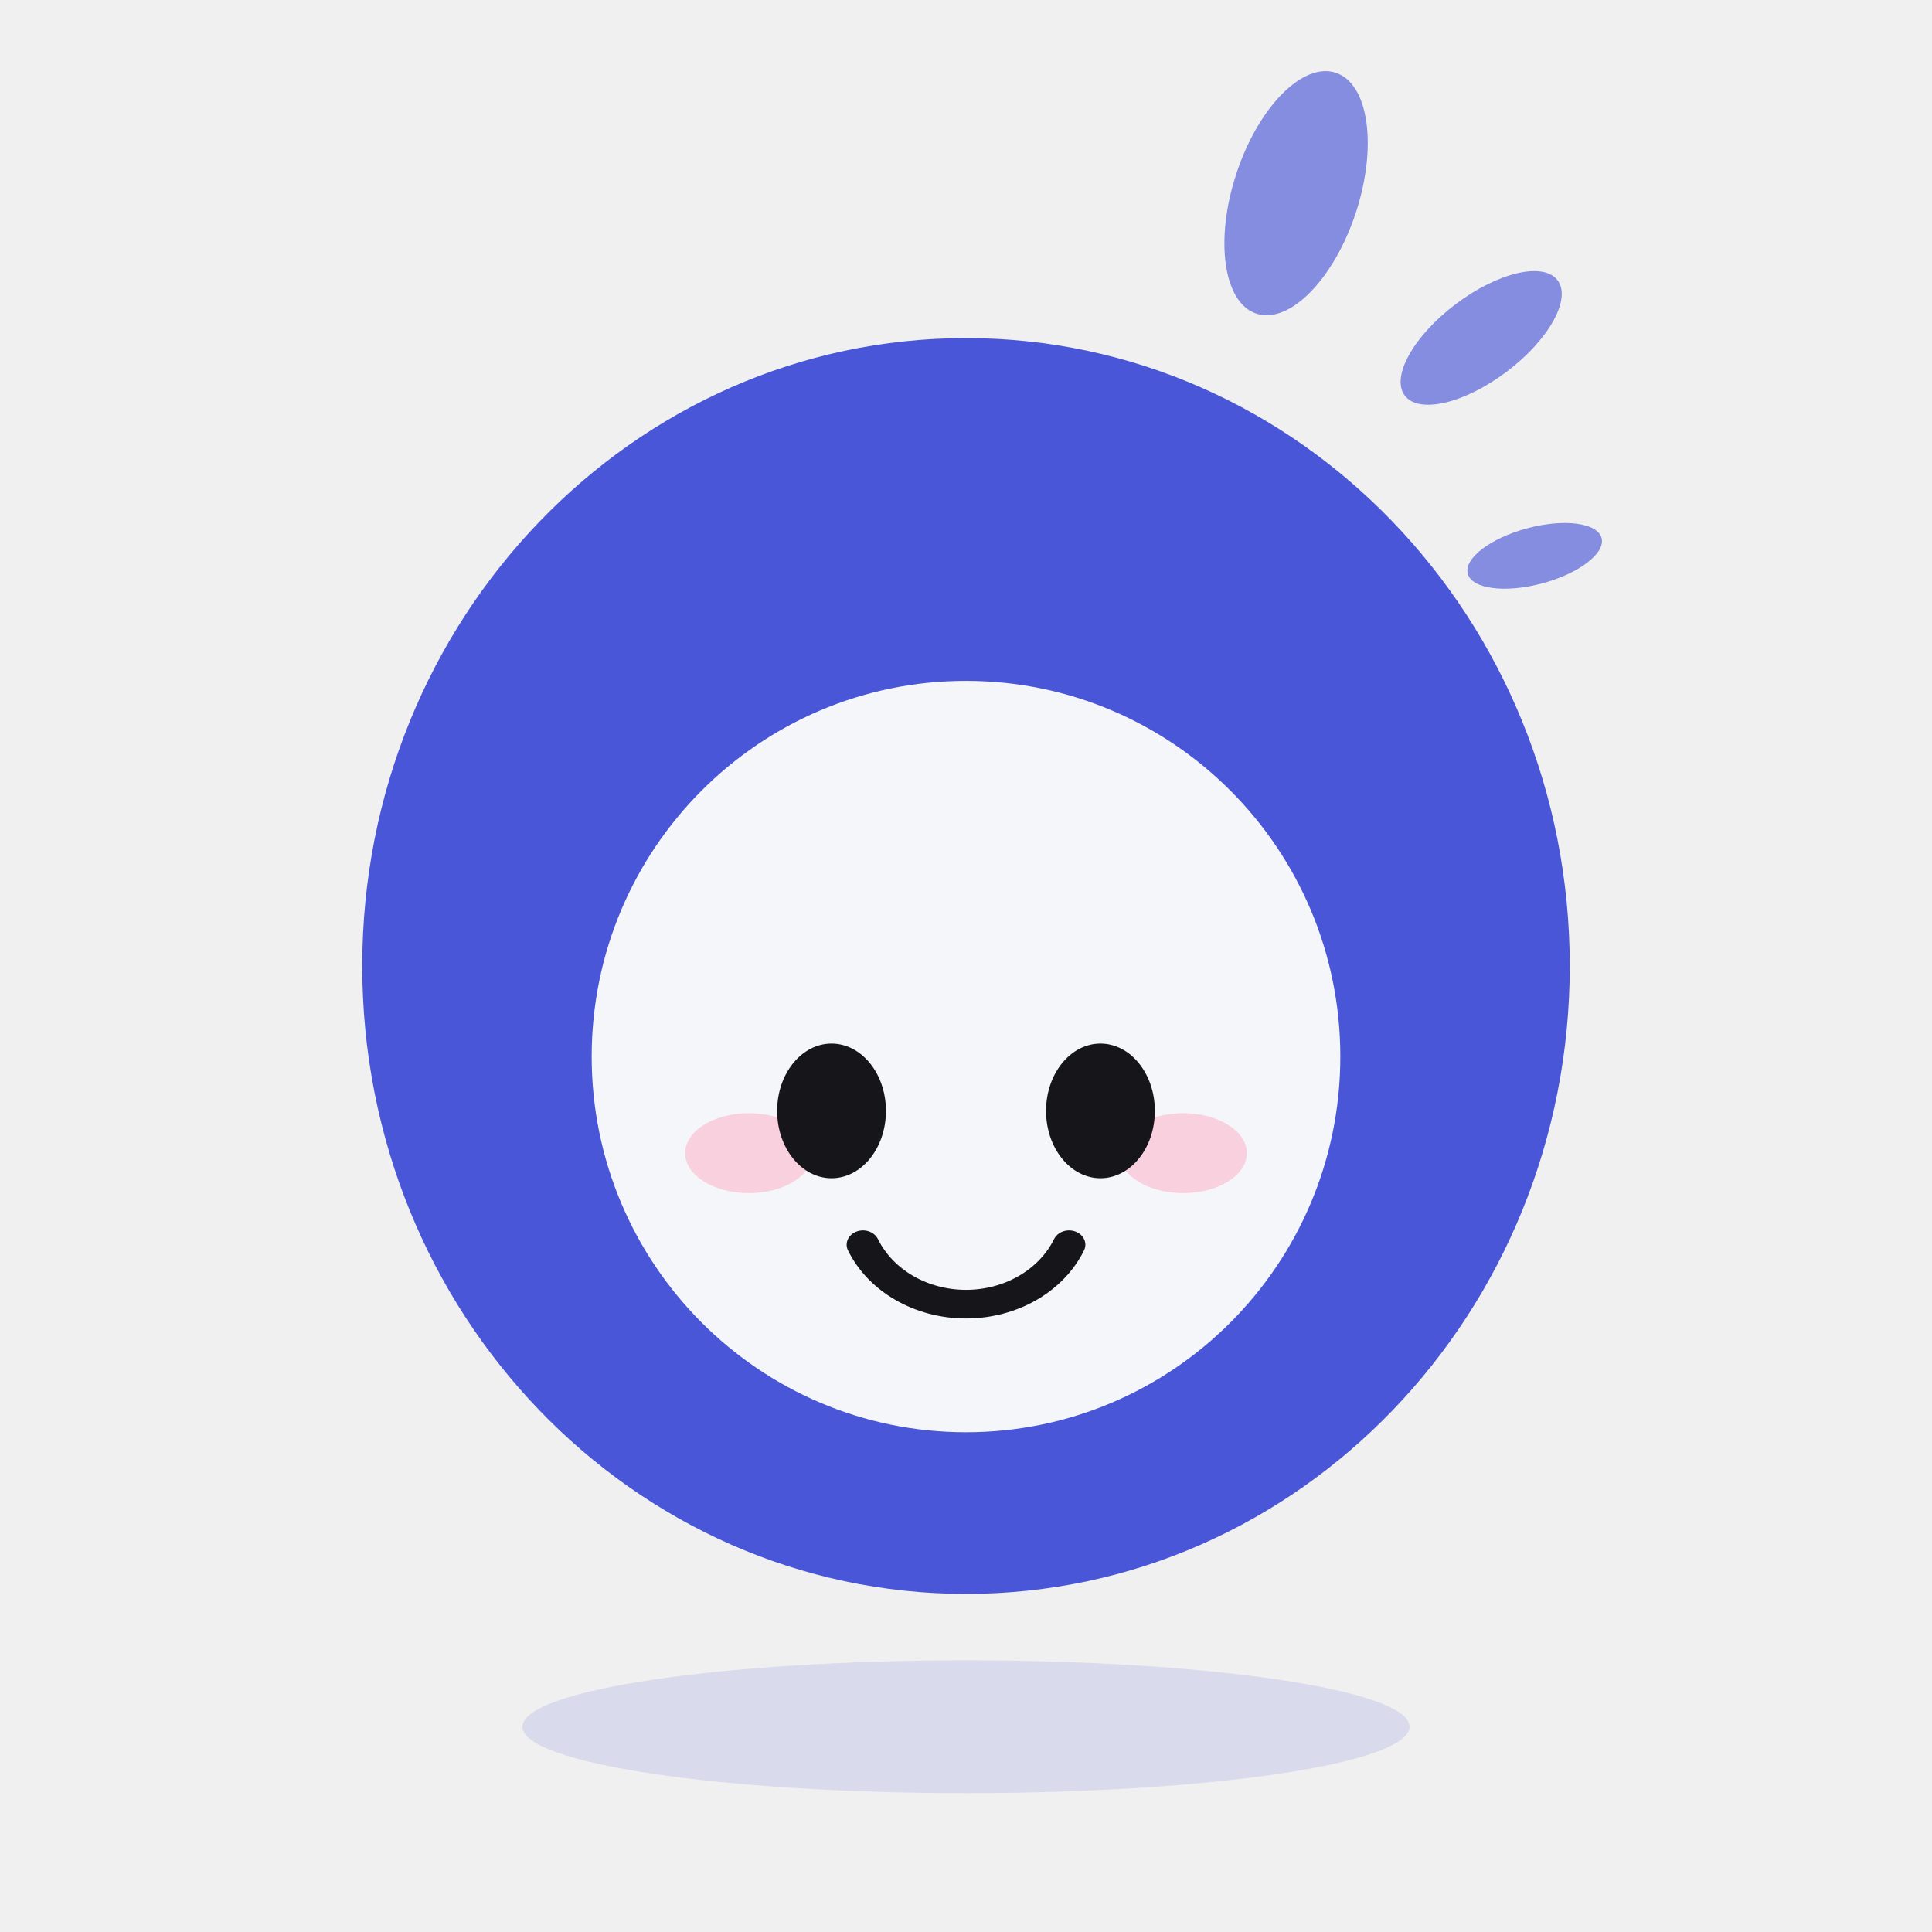
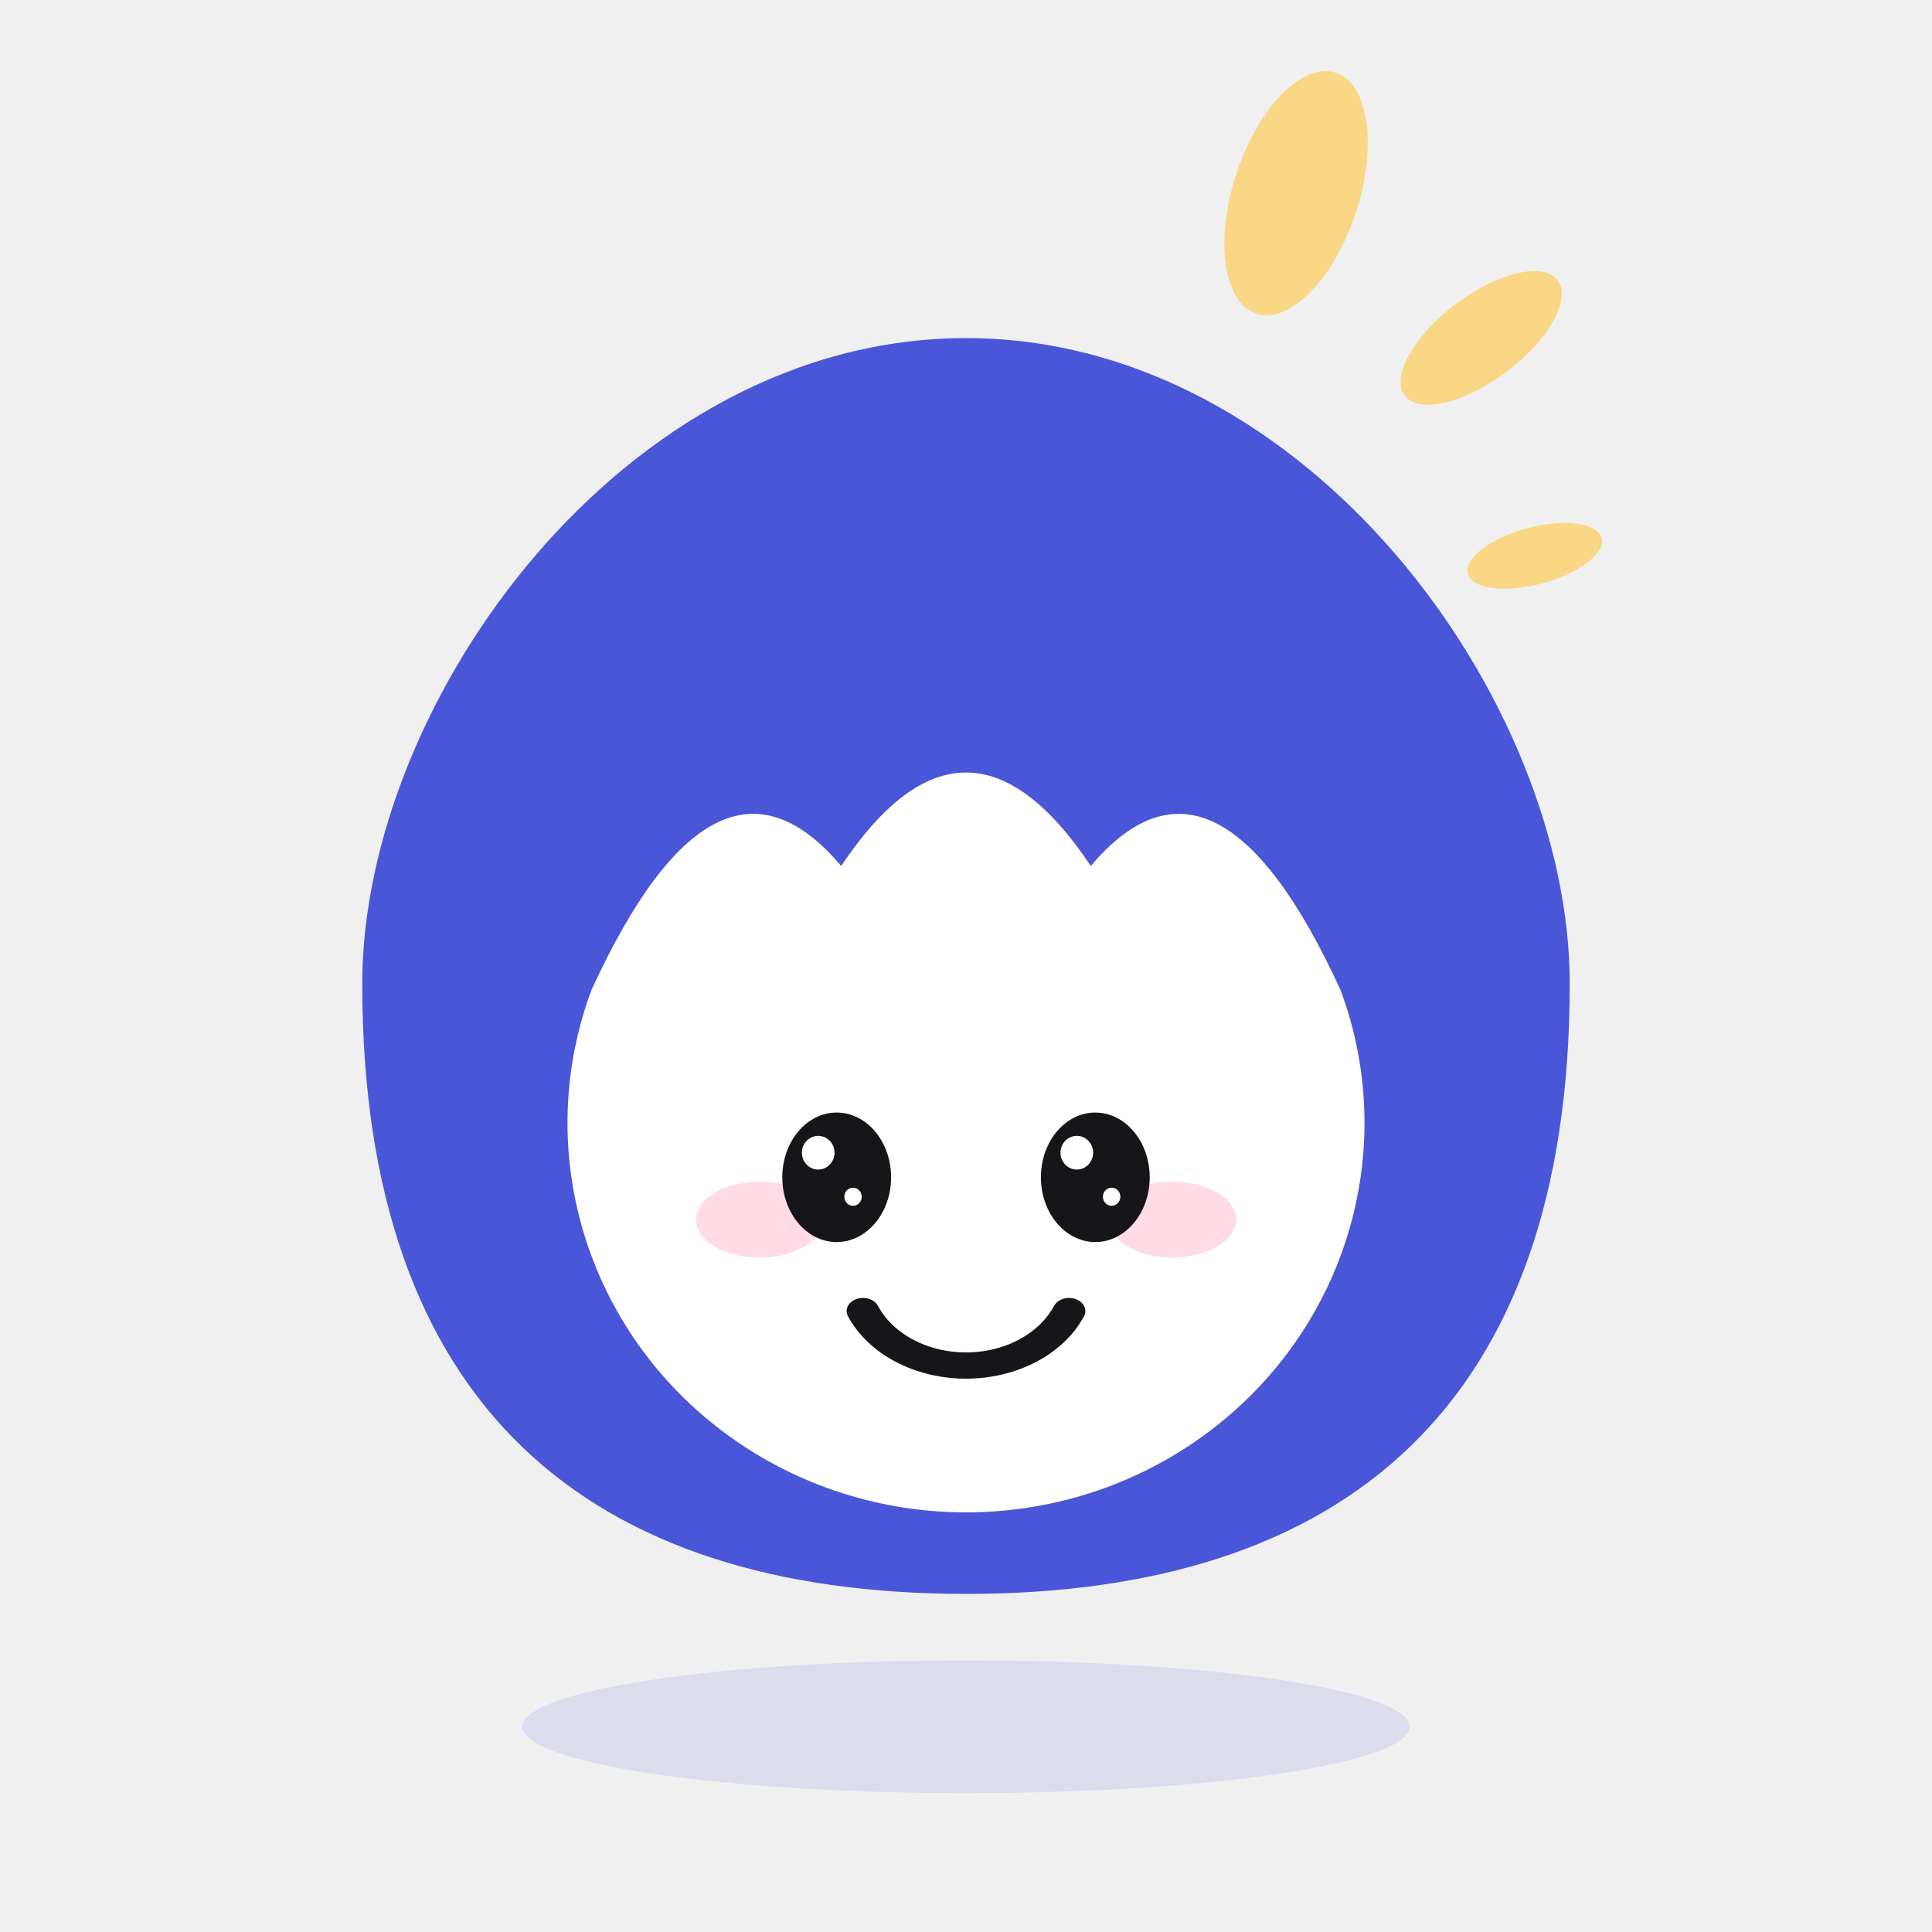
<svg xmlns="http://www.w3.org/2000/svg" width="320" height="320" viewBox="0 0 320 320">
  <defs>
    <clipPath id="bc1">
-       <path d="M62 15C62 49.367 34.242 77.226 0 77.226C-34.242 77.226 -62 49.367 -62 15C-62 -19.367 -34.242 -47.226 0 -47.226C34.242 -47.226 62 -19.367 62 15" transform="matrix(1 0 0 1 160 160)" />
+       <path d="M62.02 3.941C71.993 30.718 62.802 60.717 39.412 77.734C16.023 94.75 -16.023 94.75 -39.412 77.734C-62.802 60.717 -71.993 30.718 -62.02 3.941Q-41.346 -41.061 -20.673 -16.567Q0 -47.525 20.673 -16.567Q41.346 -41.061 62.02 3.941Z" transform="matrix(1 0 0 1 160 160)" />
    </clipPath>
  </defs>
-   <path d="M73.467 126C73.467 132.075 40.575 137 0 137C-40.575 137 -73.467 132.075 -73.467 126C-73.467 119.925 -40.575 115 0 115C40.575 115 73.467 119.925 73.467 126" fill="rgba(74,86,216,0.16)" fill-opacity="0.857" transform="matrix(1 0 0 1 160 160)" />
-   <path d="M100 0C100 57.438 55.228 104 0 104C-55.228 104 -100 57.438 -100 0C-100 -57.438 -55.228 -104 0 -104C55.228 -104 100 -57.438 100 0" fill="#4A56D8" transform="matrix(1 0 0 1 160 160)" />
-   <path d="M62 15C62 49.367 34.242 77.226 0 77.226C-34.242 77.226 -62 49.367 -62 15C-62 -19.367 -34.242 -47.226 0 -47.226C34.242 -47.226 62 -19.367 62 15" fill="#F5F6FA" transform="matrix(1 0 0 1 160 160)" />
-   <path d="M11.5 0C11.5 3.866 6.351 7 0 7C-6.351 7 -11.5 3.866 -11.5 0C-11.5 -3.866 -6.351 -7 0 -7C6.351 -7 11.5 -3.866 11.5 0" fill="rgba(255,138,168,0.50)" fill-opacity="0.7" transform="matrix(0.918 0 0 0.946 124.036 191)" />
-   <path d="M11.5 0C11.5 3.866 6.351 7 0 7C-6.351 7 -11.5 3.866 -11.5 0C-11.5 -3.866 -6.351 -7 0 -7C6.351 -7 11.5 -3.866 11.5 0" fill="rgba(255,138,168,0.50)" fill-opacity="0.7" transform="matrix(0.918 0 0 0.946 195.964 191)" />
+   <path d="M73.467 126C73.467 132.075 40.575 137 0 137C-40.575 137 -73.467 132.075 -73.467 126C-73.467 119.925 -40.575 115 0 115C40.575 115 73.467 119.925 73.467 126" fill="rgba(74,86,216,0.15)" fill-opacity="0.857" transform="matrix(1 0 0 1 160 160)" />
+   <path d="M0 -104C56.792 -104 100 -43.68 100 2.912C100 72.8 62.674 104 0 104C-62.674 104 -100 72.8 -100 2.912C-100 -43.68 -56.792 -104 0 -104Z" fill="#4A56D8" transform="matrix(1 0 0 1 160 160)" />
+   <path d="M62.02 3.941C71.993 30.718 62.802 60.717 39.412 77.734C16.023 94.75 -16.023 94.75 -39.412 77.734C-62.802 60.717 -71.993 30.718 -62.02 3.941Q-41.346 -41.061 -20.673 -16.567Q0 -47.525 20.673 -16.567Q41.346 -41.061 62.02 3.941Z" fill="#FFFFFF" transform="matrix(1 0 0 1 160 160)" />
+   <path d="M11.5 0C11.5 3.866 6.351 7 0 7C-6.351 7 -11.5 3.866 -11.5 0C-11.5 -3.866 -6.351 -7 0 -7C6.351 -7 11.5 -3.866 11.5 0" fill="rgba(255,138,168,0.42)" fill-opacity="0.7" transform="matrix(0.918 0 0 0.899 125.83 202)" />
+   <path d="M11.5 0C11.5 3.866 6.351 7 0 7C-6.351 7 -11.5 3.866 -11.5 0C-11.5 -3.866 -6.351 -7 0 -7C6.351 -7 11.5 -3.866 11.5 0" fill="rgba(255,138,168,0.42)" fill-opacity="0.7" transform="matrix(0.918 0 0 0.899 194.17 202)" />
  <g clip-path="url(#bc1)">
-     <path d="M9.28 0C9.28 6.362 5.125 11.52 0 11.52C-5.125 11.52 -9.28 6.362 -9.28 0C-9.28 -6.362 -5.125 -11.52 0 -11.52C5.125 -11.52 9.28 -6.362 9.28 0" fill="#16161A" transform="matrix(0.971 0 0 0.968 137.73 184)" />
-     <path d="M9.28 0C9.28 6.362 5.125 11.52 0 11.52C-5.125 11.52 -9.28 6.362 -9.28 0C-9.28 -6.362 -5.125 -11.52 0 -11.52C5.125 -11.52 9.28 -6.362 9.28 0" fill="#16161A" transform="matrix(0.971 0 0 0.968 182.27 184)" />
-     <path d="M17.07 0.187C14.125 6.994 7.417 11.4 0 11.4C-7.417 11.4 -14.125 6.994 -17.07 0.187" fill="none" stroke="#16161A" stroke-width="5.4" stroke-linecap="round" stroke-linejoin="round" transform="matrix(1 0 0 0.878 160 206)" />
+     <path d="M9.28 0C9.28 6.362 5.125 11.52 0 11.52C-5.125 11.52 -9.28 6.362 -9.28 0C-9.28 -6.362 -5.125 -11.52 0 -11.52C5.125 -11.52 9.28 -6.362 9.28 0" fill="#16161A" transform="matrix(0.971 0 0 0.931 138.583 195)" />
+     <path d="M-0.371 -4.378C-0.371 -2.723 -1.618 -1.382 -3.155 -1.382C-4.693 -1.382 -5.939 -2.723 -5.939 -4.378C-5.939 -6.032 -4.693 -7.373 -3.155 -7.373C-1.618 -7.373 -0.371 -6.032 -0.371 -4.378" fill="#FFFFFF" transform="matrix(0.971 0 0 0.931 138.583 195)" />
+     <path d="M4.269 3.456C4.269 4.347 3.604 5.069 2.784 5.069C1.964 5.069 1.299 4.347 1.299 3.456C1.299 2.565 1.964 1.843 2.784 1.843C3.604 1.843 4.269 2.565 4.269 3.456" fill="#FFFFFF" transform="matrix(0.971 0 0 0.931 138.583 195)" />
+     <path d="M9.28 0C9.28 6.362 5.125 11.52 0 11.52C-5.125 11.52 -9.28 6.362 -9.28 0C-9.28 -6.362 -5.125 -11.52 0 -11.52C5.125 -11.52 9.28 -6.362 9.28 0" fill="#16161A" transform="matrix(0.971 0 0 0.931 181.417 195)" />
+     <path d="M-0.371 -4.378C-0.371 -2.723 -1.618 -1.382 -3.155 -1.382C-4.693 -1.382 -5.939 -2.723 -5.939 -4.378C-5.939 -6.032 -4.693 -7.373 -3.155 -7.373C-1.618 -7.373 -0.371 -6.032 -0.371 -4.378" fill="#FFFFFF" transform="matrix(0.971 0 0 0.931 181.417 195)" />
+     <path d="M4.269 3.456C4.269 4.347 3.604 5.069 2.784 5.069C1.964 5.069 1.299 4.347 1.299 3.456C1.299 2.565 1.964 1.843 2.784 1.843C3.604 1.843 4.269 2.565 4.269 3.456" fill="#FFFFFF" transform="matrix(0.971 0 0 0.931 181.417 195)" />
+     <path d="M17.07 0.187C14.125 6.994 7.417 11.4 0 11.4C-7.417 11.4 -14.125 6.994 -17.07 0.187" fill="none" stroke="#16161A" stroke-width="5.4" stroke-linecap="round" stroke-linejoin="round" transform="matrix(1 0 0 0.805 160 217)" />
  </g>
-   <path d="M10.407 0C10.407 11.598 5.748 21 0 21C-5.748 21 -10.407 11.598 -10.407 0C-10.407 -11.598 -5.748 -21 0 -21C5.748 -21 10.407 -11.598 10.407 0" fill="#4A56D8" fill-opacity="0.644" transform="matrix(0.95 0.313 -0.313 0.95 214.672 32)" />
-   <path d="M7.013 0C7.013 8.759 3.873 15.859 0 15.859C-3.873 15.859 -7.013 8.759 -7.013 0C-7.013 -8.759 -3.873 -15.859 0 -15.859C3.873 -15.859 7.013 -8.759 7.013 0" fill="#4A56D8" fill-opacity="0.644" transform="matrix(0.602 0.798 -0.798 0.602 245.33 55.971)" />
-   <path d="M4.73 0C4.73 6.334 2.612 11.469 0 11.469C-2.612 11.469 -4.73 6.334 -4.73 0C-4.73 -6.334 -2.612 -11.469 0 -11.469C2.612 -11.469 4.73 -6.334 4.73 0" fill="#4A56D8" fill-opacity="0.644" transform="matrix(0.258 0.966 -0.966 0.258 254.188 92.067)" />
+   <path d="M10.407 0C10.407 11.598 5.748 21 0 21C-5.748 21 -10.407 11.598 -10.407 0C-10.407 -11.598 -5.748 -21 0 -21C5.748 -21 10.407 -11.598 10.407 0" fill="#FFC94A" fill-opacity="0.644" transform="matrix(0.95 0.313 -0.313 0.95 214.672 32)" />
+   <path d="M7.013 0C7.013 8.759 3.873 15.859 0 15.859C-3.873 15.859 -7.013 8.759 -7.013 0C-7.013 -8.759 -3.873 -15.859 0 -15.859C3.873 -15.859 7.013 -8.759 7.013 0" fill="#FFC94A" fill-opacity="0.644" transform="matrix(0.602 0.798 -0.798 0.602 245.33 55.971)" />
+   <path d="M4.73 0C4.73 6.334 2.612 11.469 0 11.469C-2.612 11.469 -4.73 6.334 -4.73 0C-4.73 -6.334 -2.612 -11.469 0 -11.469C2.612 -11.469 4.73 -6.334 4.73 0" fill="#FFC94A" fill-opacity="0.644" transform="matrix(0.258 0.966 -0.966 0.258 254.188 92.067)" />
</svg>
